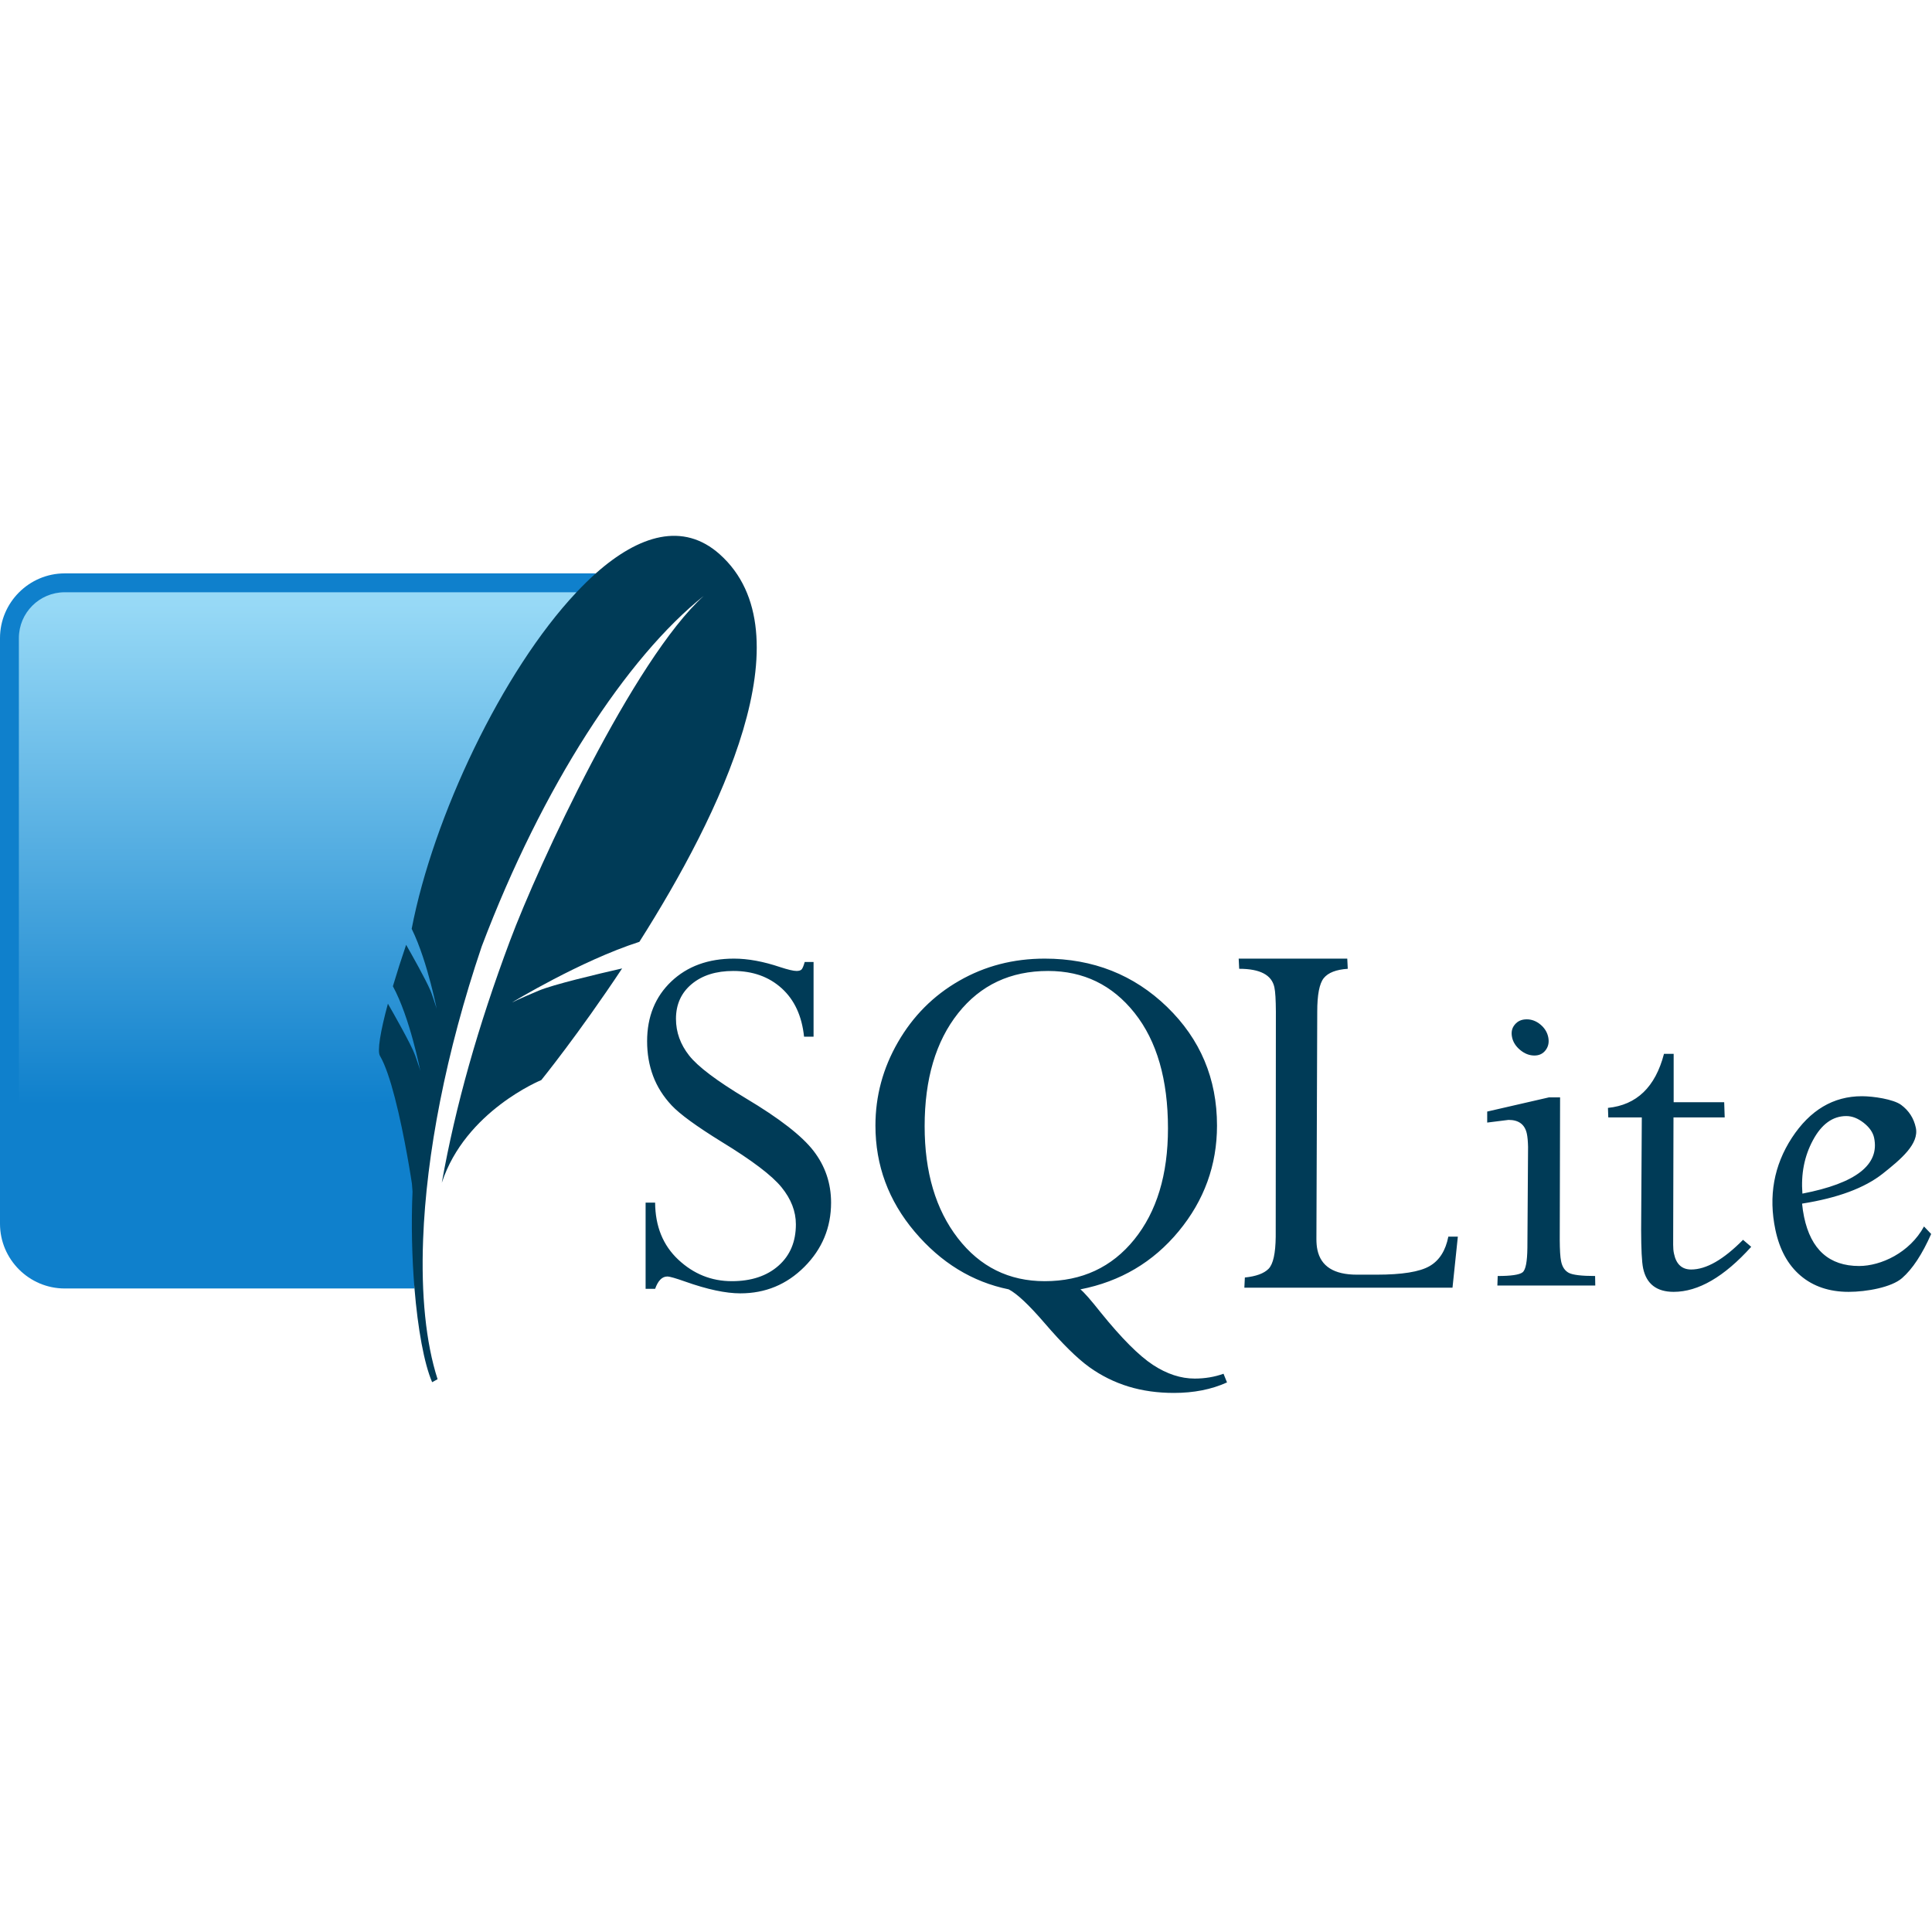
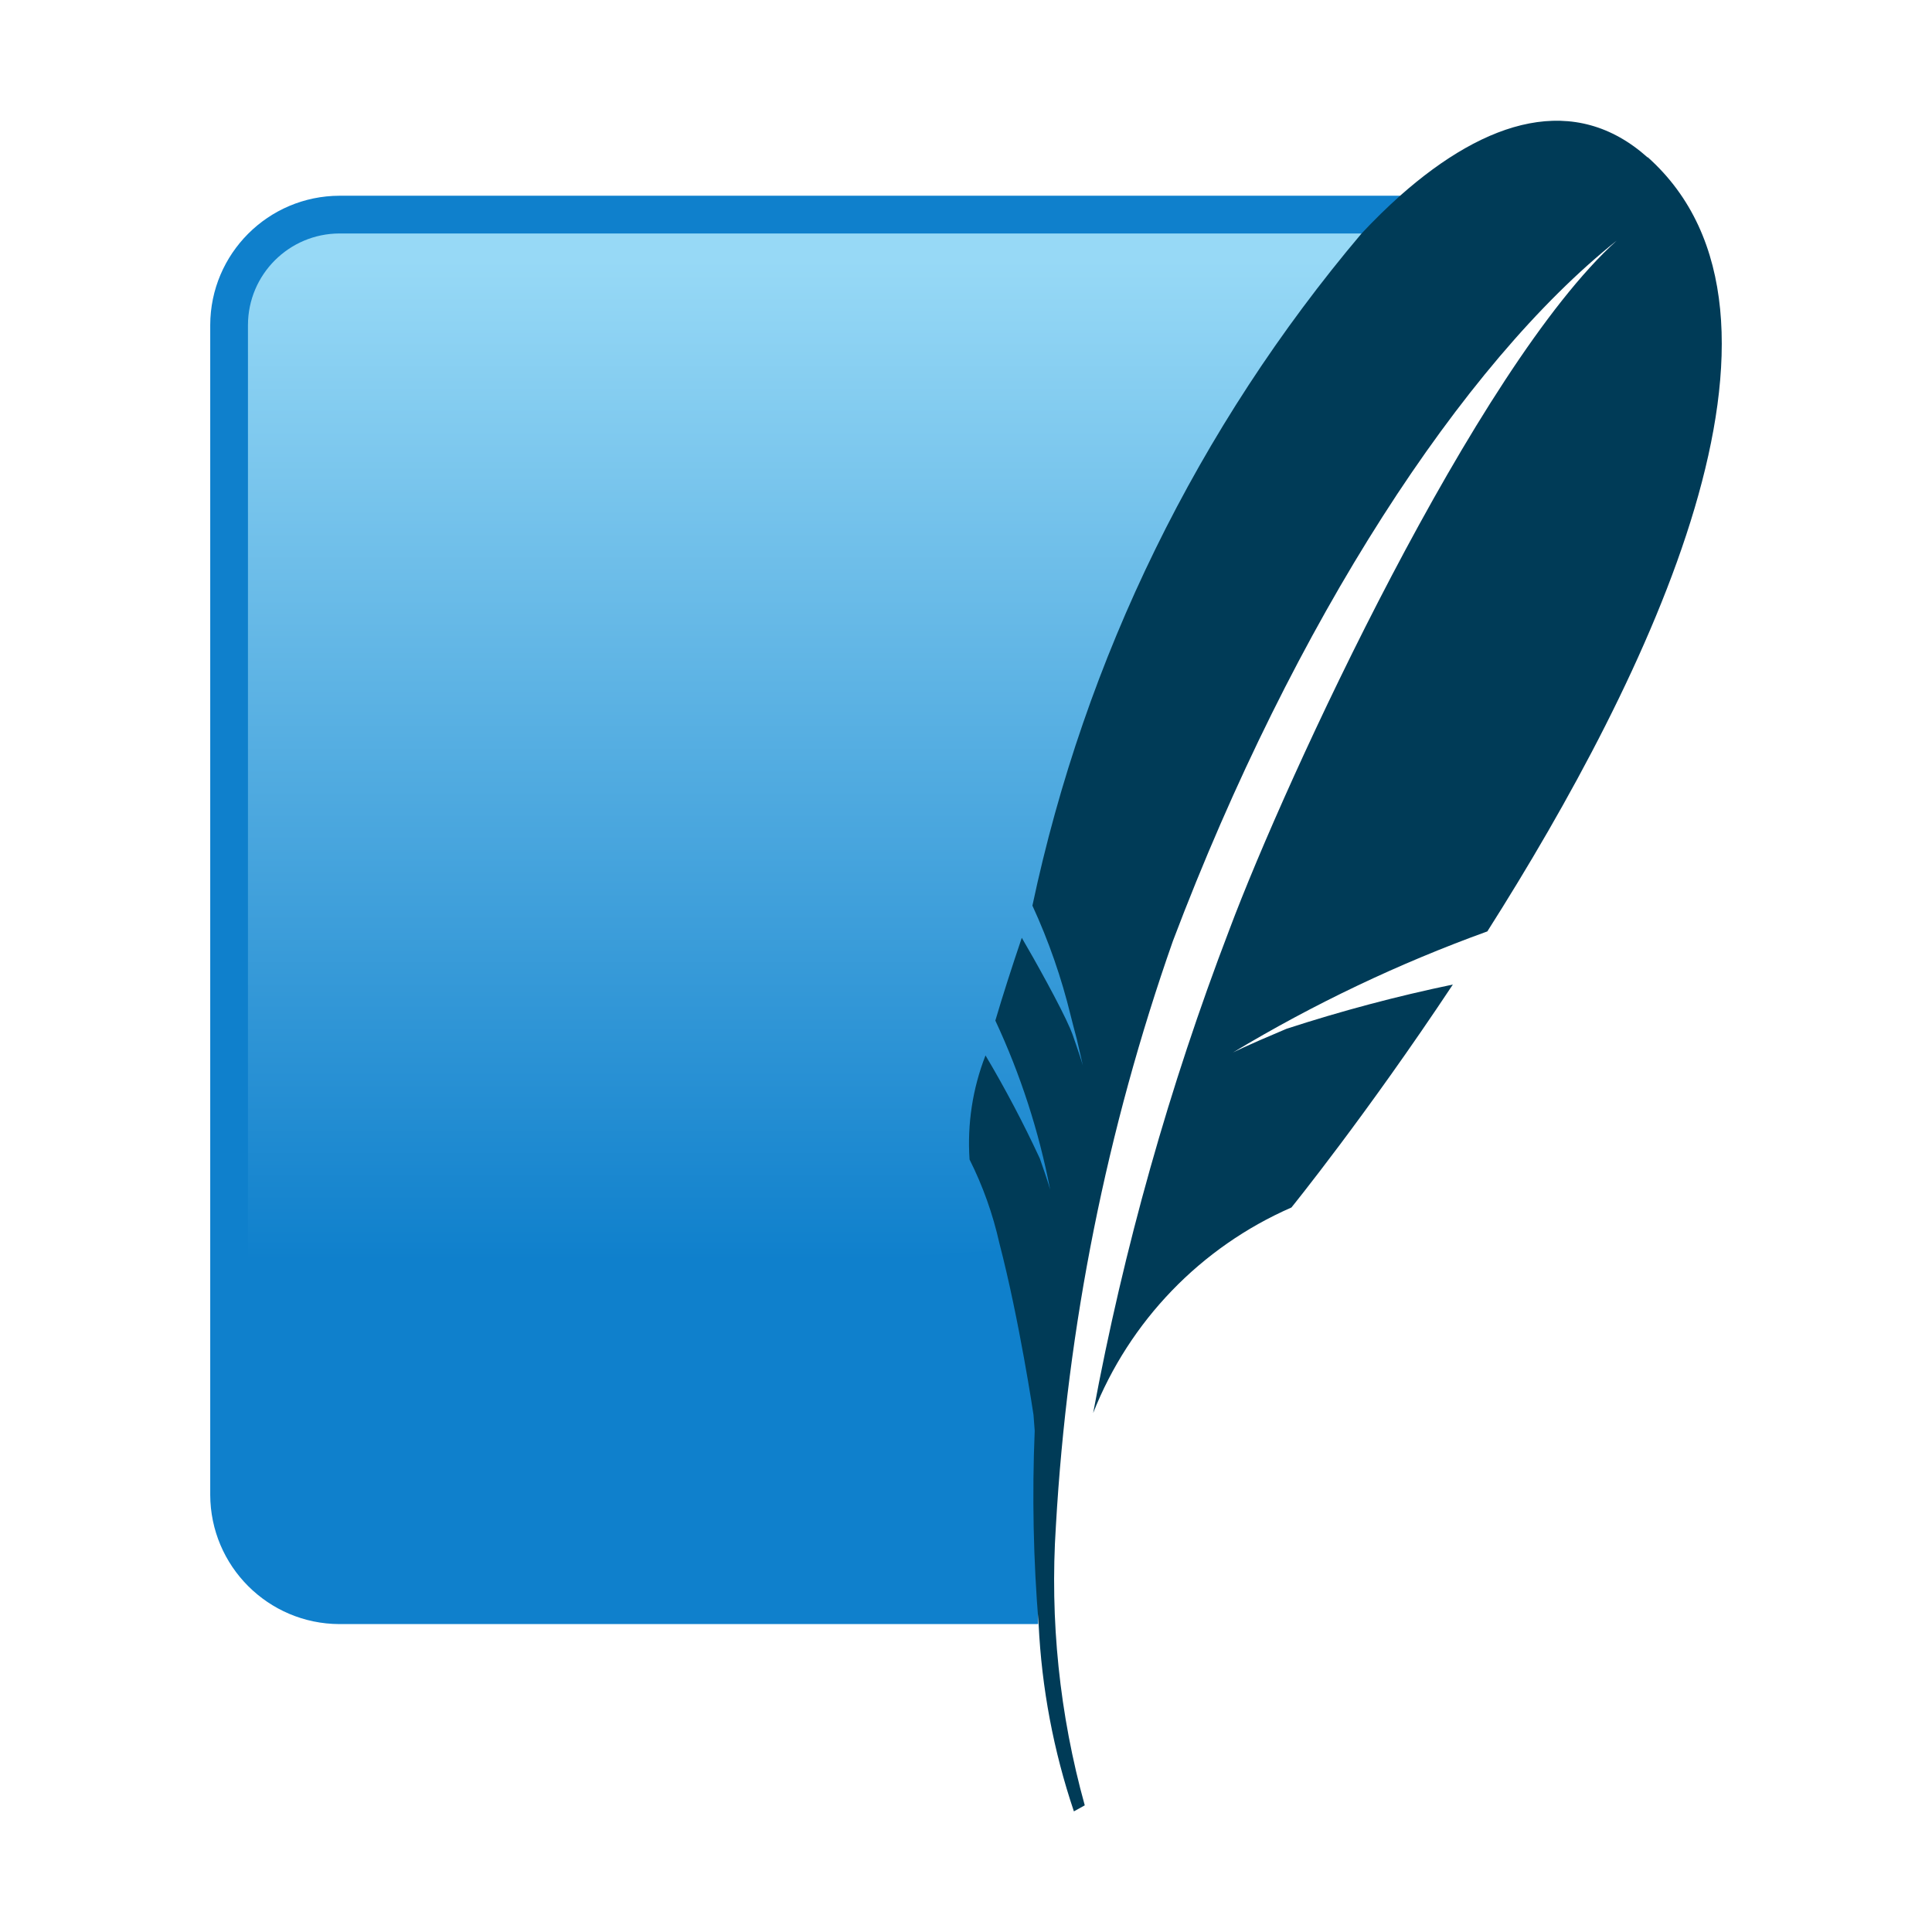
- <svg xmlns="http://www.w3.org/2000/svg" width="56" height="56" viewBox="0 0 512 228">
+ <svg xmlns="http://www.w3.org/2000/svg" width="56" height="56" viewBox="0 0 32 32">
  <defs>
-     <linearGradient id="SVGRZ6LvfDq" x1="57.662%" x2="57.662%" y1="2.046%" y2="94.439%">
-       <stop offset="0%" stop-color="#97D9F6" />
-       <stop offset="92.024%" stop-color="#0F80CC" />
-       <stop offset="100%" stop-color="#0F80CC" />
+     <linearGradient id="SVGwuIXyeeC" x1="-118.318" x2="-116.751" y1="45.638" y2="45.638" gradientTransform="matrix(0 11.486 11.486 0 -510.889 1363.307)" gradientUnits="userSpaceOnUse">
+       <stop offset="0" stop-color="#97d9f6" />
+       <stop offset=".92" stop-color="#0f80cc" />
+       <stop offset="1" stop-color="#0f80cc" />
    </linearGradient>
  </defs>
-   <path fill="#003B57" d="M194.52 112.044c-6.821 0-12.368 2.02-16.62 6.055c-4.251 4.04-6.408 9.335-6.408 15.824c0 3.362.535 6.428 1.59 9.237c1.056 2.815 2.699 5.423 4.907 7.78s6.628 5.561 13.215 9.635c8.084 4.934 13.373 8.939 15.912 12.066c2.54 3.124 3.801 6.398 3.801 9.812c0 4.57-1.504 8.219-4.597 10.961c-3.097 2.744-7.24 4.11-12.375 4.11c-5.417 0-10.136-1.909-14.188-5.7c-4.052-3.798-6.098-8.821-6.144-15.117h-2.52v22.851h2.52c.77-2.164 1.834-3.27 3.227-3.27c.67 0 2.24.461 4.685 1.325c5.949 2.117 10.834 3.138 14.674 3.138c6.617 0 12.266-2.317 16.972-7.027c4.7-4.708 7.072-10.387 7.072-17.017c0-5.14-1.566-9.715-4.64-13.701c-3.075-3.992-9.054-8.635-17.99-13.967c-7.689-4.62-12.68-8.382-14.983-11.315c-2.307-2.929-3.492-6.169-3.492-9.724c0-3.845 1.413-6.934 4.199-9.238c2.786-2.305 6.437-3.447 11.006-3.447c5.14 0 9.426 1.526 12.817 4.597c3.388 3.076 5.347 7.339 5.923 12.817h2.52v-19.8h-2.343c-.287 1.009-.552 1.654-.796 1.944c-.237.288-.693.442-1.37.442c-.815 0-2.268-.343-4.332-1.017c-4.42-1.488-8.495-2.254-12.243-2.254m82.342 0c-8.311 0-15.857 1.96-22.674 5.879c-6.828 3.912-12.233 9.345-16.221 16.265S232 148.456 232 156.288c0 10.52 3.444 19.894 10.387 28.11c6.946 8.21 15.27 13.326 24.928 15.293c2.208 1.15 5.367 4.12 9.503 8.928c4.66 5.425 8.603 9.338 11.845 11.668a35.6 35.6 0 0 0 10.43 5.172c3.7 1.126 7.699 1.68 12.023 1.68c5.237 0 9.925-.911 14.055-2.785l-.928-2.299c-2.397.865-4.954 1.282-7.646 1.282c-3.655 0-7.348-1.205-11.05-3.624c-3.697-2.426-8.32-7.053-13.834-13.879c-2.592-3.27-4.381-5.334-5.393-6.143c10.568-2.064 19.257-7.185 26.034-15.382c6.774-8.192 10.165-17.542 10.165-28.022c0-12.442-4.427-22.9-13.215-31.425c-8.796-8.527-19.612-12.818-32.442-12.818m51.403 0l.133 2.696c5.533 0 8.633 1.63 9.326 4.906c.258 1.173.376 3.337.397 6.453l-.044 59.625q-.07 6.68-1.9 8.53c-1.222 1.225-3.287 1.993-6.276 2.298l-.133 2.697h55.16l1.415-13.525h-2.52c-.72 3.684-2.369 6.324-4.994 7.823c-2.633 1.51-7.288 2.254-14.011 2.254h-5.216c-6.05 0-9.55-2.187-10.475-6.586c-.19-.87-.256-1.803-.265-2.828l.22-60.288c0-4.446.561-7.425 1.725-8.884c1.175-1.453 3.295-2.266 6.364-2.475l-.132-2.696zm-50.52 3.27c9.375 0 17.028 3.693 22.94 11.139c5.91 7.449 8.84 17.658 8.84 30.586c0 12.25-2.972 22.058-8.928 29.436c-5.957 7.376-13.884 11.05-23.735 11.05c-9.464 0-17.139-3.789-23.028-11.403c-5.884-7.615-8.795-17.501-8.795-29.658c0-12.492 2.947-22.492 8.884-29.967c5.933-7.466 13.878-11.182 23.823-11.182m126.852 12.819c-1.346 0-2.371.454-3.138 1.37c-.785.912-1.026 2.017-.752 3.359c.265 1.302 1 2.442 2.166 3.403c1.16.96 2.411 1.459 3.757 1.459c1.301 0 2.293-.499 3.005-1.459c.713-.96.93-2.101.663-3.403c-.274-1.342-.983-2.447-2.077-3.36c-1.107-.915-2.323-1.37-3.624-1.37m36.375 9.149c-2.286 8.794-7.241 13.553-14.85 14.32l.088 2.52h8.884l-.177 29.79c.014 5.093.17 8.484.53 10.21c.876 4.131 3.574 6.232 8.089 6.232q9.8-.002 20.552-11.934l-2.165-1.856c-5.175 5.238-9.75 7.867-13.746 7.867c-2.456 0-3.978-1.412-4.553-4.199c-.157-.677-.22-1.468-.22-2.387l.088-33.723h13.569l-.133-4.023h-13.392v-12.817zm52.464 11.226c-7.59 0-13.763 3.685-18.563 11.006c-4.775 7.333-6.253 15.458-4.376 24.398c1.105 5.236 3.306 9.294 6.674 12.154c3.363 2.86 7.629 4.288 12.73 4.288c4.748 0 11.36-1.203 14.143-3.625c2.79-2.42 5.36-6.342 7.735-11.712l-1.9-1.99c-3.788 6.968-11.43 10.476-17.194 10.476c-7.924 0-12.777-4.348-14.586-12.995a32 32 0 0 1-.53-3.536c9.427-1.492 16.571-4.135 21.392-7.955c4.818-3.823 9.655-7.875 8.752-12.155c-.538-2.544-1.858-4.544-3.89-6.055c-2.058-1.511-7.4-2.299-10.387-2.299m-82.96.31l-16.354 3.757v2.917l5.657-.707c2.74 0 4.353 1.24 4.862 3.712c.171.827.28 1.99.31 3.448l-.178 26.74c-.045 3.7-.456 5.851-1.281 6.497q-1.25.972-6.586.973l-.088 2.519h25.944l-.044-2.52c-3.605 0-5.942-.284-6.983-.84c-1.024-.55-1.73-1.555-2.033-3.093c-.235-1.108-.338-3.018-.354-5.657l.089-37.746zm78.806 4.95c1.579 0 3.104.61 4.64 1.812c1.516 1.198 2.439 2.53 2.741 3.978c1.48 7.11-4.823 12.024-19.006 14.762c-.404-5.183.494-9.89 2.785-14.143c2.274-4.25 5.235-6.409 8.84-6.409" />
-   <path fill="#0F80CC" d="M157.888 9.952H17.15C7.717 9.952 0 17.67 0 27.102V182.31c0 9.432 7.717 17.15 17.15 17.15h92.693c-1.052-46.122 14.698-135.63 48.045-189.508" />
-   <path fill="url(#SVGRZ6LvfDq)" d="M152.775 14.955H17.15c-6.698 0-12.148 5.449-12.148 12.148v143.883c30.716-11.788 76.817-21.96 108.693-21.498c6.406-33.494 25.232-99.134 39.08-134.533" />
-   <path fill="#003B57" d="M190.715 4.872c-9.639-8.595-21.31-5.143-32.827 5.08c-1.71 1.518-3.416 3.203-5.113 5.003c-19.704 20.903-37.994 59.62-43.676 89.19c2.214 4.489 3.943 10.217 5.081 14.593c.292 1.122.555 2.176.766 3.072c.5 2.122.769 3.497.769 3.497s-.177-.668-.902-2.77c-.138-.403-.292-.843-.474-1.361a16 16 0 0 0-.304-.752c-1.285-2.988-4.84-9.294-6.405-12.04a301 301 0 0 0-3.511 10.983c4.517 8.265 7.27 22.429 7.27 22.429s-.239-.918-1.374-4.122c-1.008-2.833-6.027-11.628-7.216-13.684c-2.034 7.509-2.842 12.578-2.113 13.812c1.415 2.391 2.762 6.518 3.946 11.081c2.673 10.28 4.53 22.796 4.53 22.796s.06.83.162 2.106c-.372 8.633-.149 17.584.52 25.674c.885 10.71 2.552 19.91 4.677 24.834l1.443-.786c-3.12-9.701-4.388-22.414-3.833-37.076c.84-22.41 5.997-49.437 15.526-77.606c16.1-42.523 38.436-76.641 58.879-92.935c-18.633 16.828-43.851 71.297-51.4 91.467c-8.453 22.588-14.443 43.784-18.053 64.092c6.229-19.039 26.368-27.222 26.368-27.222s9.877-12.182 21.42-29.586c-6.914 1.577-18.268 4.277-22.071 5.875c-5.61 2.353-7.121 3.156-7.121 3.156s18.17-11.066 33.76-16.076c21.44-33.768 44.799-81.74 21.276-102.724" />
+   <path fill="#0f80cc" d="M23.192 3.242H5.623a2.147 2.147 0 0 0-2.141 2.141v19.376A2.147 2.147 0 0 0 5.623 26.9h11.572c-.132-5.758 1.835-16.932 5.997-23.658" />
+   <path fill="url(#SVGwuIXyeeC)" d="M22.554 3.867H5.623a1.52 1.52 0 0 0-1.516 1.516v17.962a42 42 0 0 1 13.569-2.684a123.6 123.6 0 0 1 4.878-16.794" />
+   <path fill="#003b57" d="M27.29 2.608c-1.2-1.073-2.66-.642-4.1.634q-.32.286-.638.625A25.4 25.4 0 0 0 17.1 15a10 10 0 0 1 .634 1.822c.036.14.069.272.1.384c.062.265.1.437.1.437s-.022-.083-.113-.346l-.059-.17l-.038-.094c-.16-.373-.6-1.16-.8-1.5c-.167.493-.315.954-.438 1.371a12 12 0 0 1 .908 2.8s-.03-.115-.171-.515a19 19 0 0 0-.9-1.708a4 4 0 0 0-.264 1.724a6 6 0 0 1 .493 1.383c.334 1.283.566 2.846.566 2.846l.02.263a26 26 0 0 0 .065 3.205a11.4 11.4 0 0 0 .584 3.1l.18-.1a13.9 13.9 0 0 1-.478-4.628a35.3 35.3 0 0 1 1.938-9.688c2.01-5.308 4.8-9.568 7.35-11.6c-2.326 2.1-5.474 8.9-6.417 11.418a45.7 45.7 0 0 0-2.254 8A6.2 6.2 0 0 1 21.39 20s1.233-1.521 2.674-3.693a26 26 0 0 0-2.755.733c-.7.294-.889.394-.889.394a24 24 0 0 1 4.215-2.007c2.676-4.215 5.592-10.2 2.656-12.824" />
</svg>
